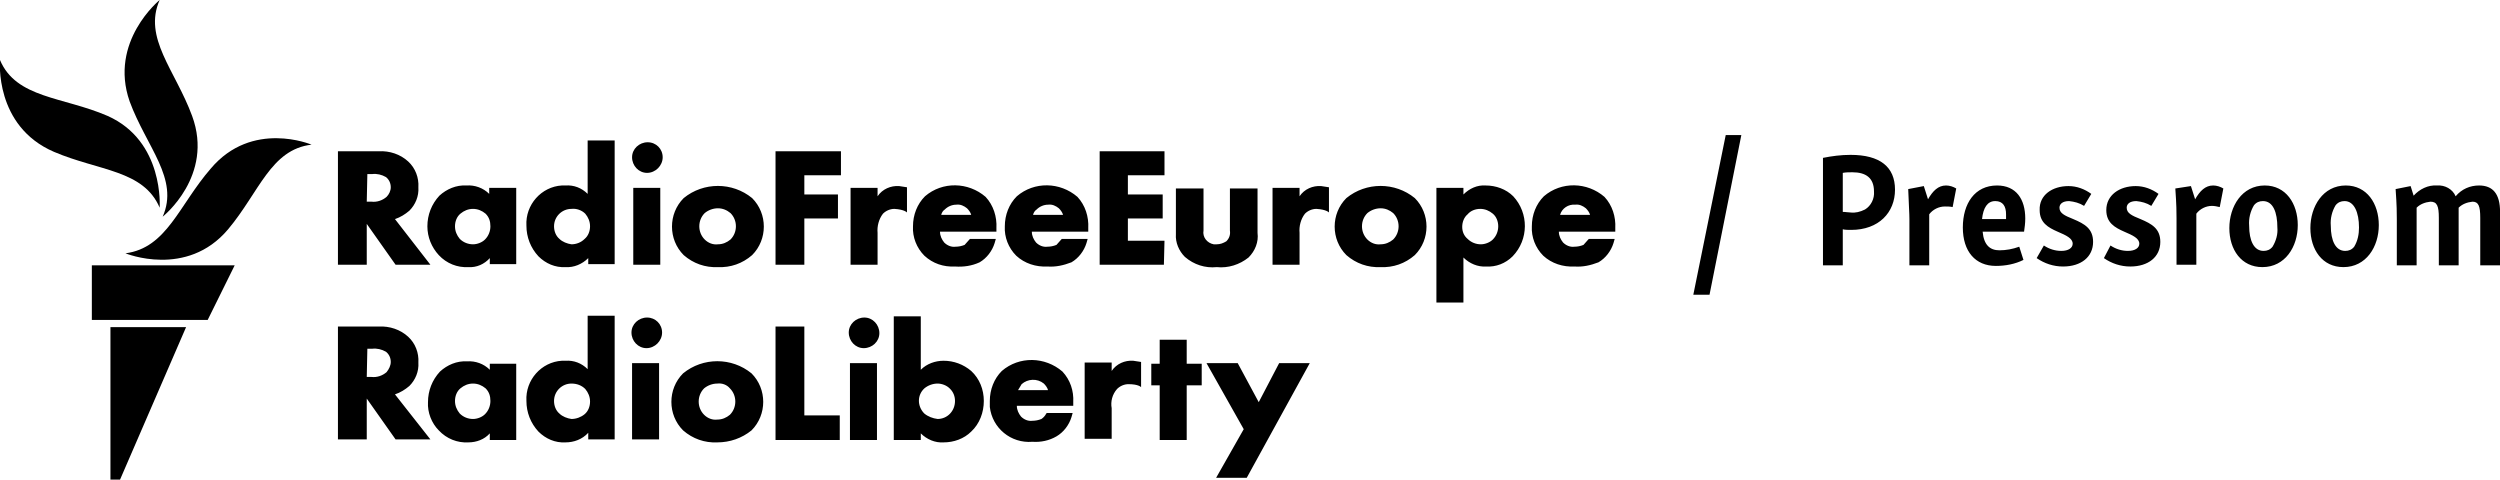
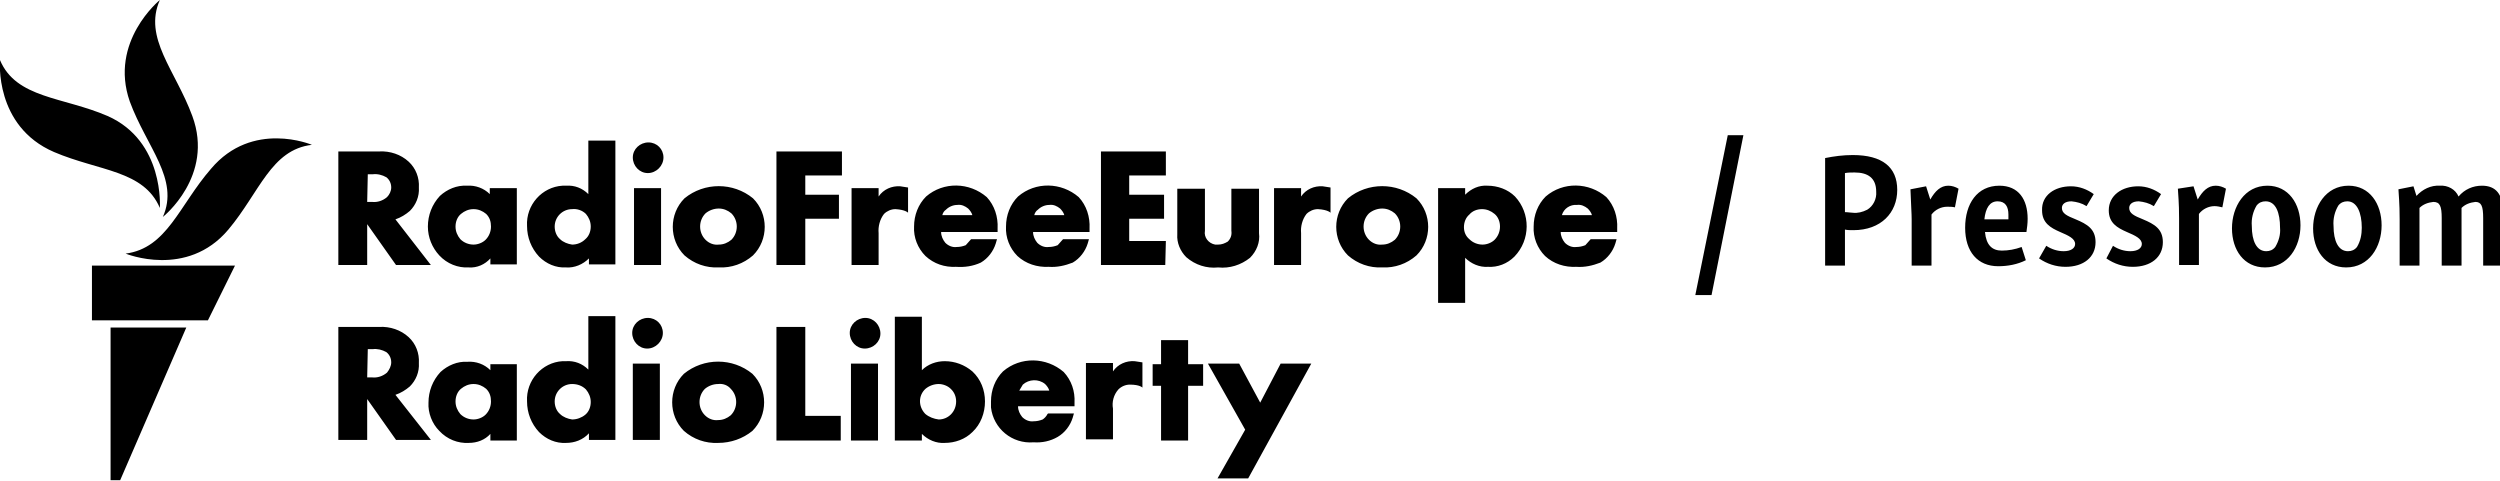
- <svg width="416.49" height="79.9" data-name="Layer 1">
+ <svg version="1.1" data-name="Layer 1" viewBox="0 0 416 80" style="enable-background:new 0 0 270 80;">
  <path class="svg-logo__type" d="M308.3,25.8c4.9,0,7.4,2,7.4,5.8s-2.7,6.7-7.3,6.7c-0.5,0-1,0-1.4-0.1v6h-3.3V26.3C305.2,26,306.7,25.8,308.3,25.8    L308.3,25.8z M310.7,34.9c1-0.6,1.6-1.8,1.5-3c0-2.3-1.4-3.2-3.6-3.2c-0.5,0-1.1,0-1.6,0.1v6.5c0.5,0,0.9,0.1,1.3,0.1    C309.1,35.5,309.9,35.3,310.7,34.9L310.7,34.9z M320.5,31l0.7,2.2c0.8-1.4,1.7-2.3,3-2.3c0.6,0,1.2,0.2,1.7,0.5l-0.6,3.1    c-0.4-0.1-0.9-0.1-1.3-0.1c-1,0-2,0.5-2.6,1.3v8.5h-3.3v-7.7c0-1-0.1-2.2-0.2-5L320.5,31z M332.7,30.9c3.2,0,4.7,2.3,4.7,5.5    c0,0.8-0.1,1.5-0.2,2.2h-6.9c0.2,2.2,1.2,3.1,2.8,3.1c1.1,0,2.2-0.2,3.3-0.6l0.7,2.2c-1.4,0.7-3,1-4.6,1c-3.4,0-5.5-2.4-5.5-6.4    S329,30.9,332.7,30.9L332.7,30.9z M330.2,36.5h4c0-0.3,0-0.5,0-0.8c0-1.3-0.5-2.2-1.8-2.2C331.1,33.5,330.4,34.6,330.2,36.5z     M344.6,31c1.4,0,2.7,0.5,3.8,1.3l-1.2,2c-0.8-0.5-1.6-0.7-2.5-0.8c-1.1,0-1.6,0.5-1.6,1.1c0,0.9,0.8,1.3,2.3,1.9    c1.9,0.8,3.3,1.6,3.3,3.8c0,2.5-2,4.1-5,4.1c-1.6,0-3.1-0.5-4.4-1.4l1.2-2.1c0.9,0.6,1.9,0.9,2.9,0.9c1.2,0,1.9-0.5,1.9-1.2    c0-0.9-1.1-1.4-2.5-2c-1.6-0.7-3-1.5-3-3.6C339.7,32.5,341.9,31,344.6,31L344.6,31z M355.8,31c1.4,0,2.7,0.5,3.8,1.3l-1.2,2    c-0.8-0.5-1.6-0.7-2.5-0.8c-1.1,0-1.6,0.5-1.6,1.1c0,0.9,0.8,1.3,2.3,1.9c1.9,0.8,3.3,1.6,3.3,3.8c0,2.5-2,4.1-5,4.1    c-1.6,0-3.1-0.5-4.4-1.4l1.1-2.1c0.9,0.6,1.9,0.9,2.9,0.9c1.2,0,1.9-0.5,1.9-1.2c0-0.9-1.1-1.4-2.5-2c-1.6-0.7-3-1.5-3-3.6    C350.9,32.5,353.1,31,355.8,31z M365,31l0.7,2.2c0.8-1.4,1.7-2.3,3-2.3c0.6,0,1.2,0.2,1.7,0.5l-0.6,3.1c-0.4-0.1-0.9-0.2-1.3-0.2    c-1,0-2,0.5-2.6,1.3v8.5h-3.3v-7.7c0-1,0-2.2-0.2-5L365,31z M377.3,30.9c3.5,0,5.5,3,5.5,6.6s-2.1,7-5.9,7c-3.5,0-5.5-2.9-5.5-6.5    S373.5,30.9,377.3,30.9z M377,33.5c-0.6,0-1.1,0.2-1.5,0.7c-0.6,1-0.9,2.2-0.8,3.4c0,2.5,0.8,4.2,2.4,4.2c0.6,0,1.1-0.2,1.5-0.7    c0.6-1,0.9-2.1,0.8-3.2C379.4,35.4,378.7,33.5,377,33.5z M390.8,30.9c3.5,0,5.5,3,5.5,6.6s-2.1,7-5.9,7c-3.5,0-5.5-2.9-5.5-6.5    S387,30.9,390.8,30.9z M390.6,33.5c-0.6,0-1.1,0.2-1.5,0.7c-0.6,1-0.9,2.2-0.8,3.4c0,2.5,0.8,4.2,2.4,4.2c0.6,0,1.1-0.2,1.5-0.7    c0.6-1,0.8-2.1,0.8-3.2C393,35.4,392.2,33.5,390.6,33.5L390.6,33.5z M401.6,31l0.5,1.6c1-1.1,2.4-1.8,3.9-1.7    c1.3-0.1,2.6,0.6,3.1,1.8c1-1.2,2.4-1.8,3.9-1.8c2.3,0,3.5,1.4,3.5,4.4v8.9h-3.3v-7.9c0-2-0.3-2.7-1.3-2.7c-0.9,0.1-1.7,0.4-2.3,1    v9.6h-3.3v-7.9c0-2-0.3-2.7-1.4-2.7c-0.9,0.1-1.7,0.4-2.3,1v9.6h-3.3v-7.7c0-1,0-2.2-0.2-5L401.6,31z" />
  <path class="svg-logo__type" d="M287.5,22.5h2.6l-5.3,26.6h-2.7L287.5,22.5L287.5,22.5z" />
  <path class="svg-logo__type" d="M71.7,44.1h-5.8l-4.8-6.8v6.8h-4.8V25.2h6.8c1.8-0.1,3.6,0.5,4.9,1.7c1.2,1.1,1.8,2.7,1.7,4.3c0.1,1.5-0.5,2.9-1.5,3.9    c-0.7,0.6-1.5,1.1-2.4,1.4L71.7,44.1z M61.1,33.6h0.8c0.9,0.1,1.8-0.2,2.5-0.8c0.4-0.4,0.7-1,0.7-1.6c0-0.7-0.3-1.3-0.8-1.7    c-0.7-0.4-1.5-0.6-2.3-0.5h-0.8L61.1,33.6z M78,44.5c-1.8,0.1-3.6-0.6-4.9-2c-1.2-1.3-1.9-3-1.9-4.8c0-1.9,0.7-3.7,2-5.1    c1.2-1.1,2.8-1.8,4.5-1.7c1.4-0.1,2.8,0.4,3.8,1.4v-1H86V44h-4.4v-1C80.7,44,79.4,44.6,78,44.5z M78.8,34.8c-0.8,0-1.5,0.3-2.1,0.8    c-0.6,0.5-0.9,1.3-0.9,2.1c0,0.8,0.3,1.5,0.8,2.1c0.6,0.6,1.4,0.9,2.2,0.9c0.7,0,1.5-0.3,2-0.8c0.6-0.6,0.9-1.4,0.9-2.2    c0-0.8-0.2-1.5-0.8-2.1C80.3,35.1,79.6,34.8,78.8,34.8z M94.2,44.5c-1.7,0.1-3.3-0.6-4.5-1.8c-1.3-1.4-2-3.2-2-5.1    c-0.2-3.5,2.5-6.5,5.9-6.7c0.2,0,0.4,0,0.6,0c1.4-0.1,2.7,0.4,3.7,1.4v-8.9h4.5V44H98v-1C97,44,95.6,44.6,94.2,44.5z M95.2,34.8    c-1.6,0-2.9,1.3-2.9,2.9c0,0.8,0.3,1.6,0.9,2.1c0.5,0.5,1.3,0.8,2,0.9c0.8,0,1.6-0.3,2.2-0.9c0.6-0.5,0.9-1.3,0.9-2.1    c0-0.8-0.3-1.5-0.8-2.1C96.9,35,96,34.7,95.2,34.8z M110,44.1h-4.5V31.3h4.5V44.1z M107.8,28.8c-1.4,0-2.5-1.2-2.5-2.6    c0-1.4,1.2-2.5,2.6-2.5c1.4,0,2.5,1.1,2.5,2.5c0,0,0,0,0,0C110.4,27.6,109.2,28.8,107.8,28.8z M119.6,44.5c-2.1,0.1-4.1-0.6-5.7-2    c-2.6-2.6-2.6-6.9,0-9.5c3.3-2.7,8.1-2.7,11.4,0c2.6,2.6,2.6,6.9,0,9.5C123.7,43.9,121.7,44.6,119.6,44.5z M119.6,34.7    c-0.8,0-1.6,0.3-2.2,0.8c-1.2,1.2-1.2,3.2,0,4.4c0.6,0.6,1.4,0.9,2.2,0.8c0.8,0,1.5-0.3,2.1-0.8c1.2-1.2,1.2-3.2,0-4.4    C121.1,35,120.4,34.7,119.6,34.7z M134,44.1h-4.8V25.2h10.9v4H134v3.2h5.6v4H134L134,44.1L134,44.1z M193.9,44.1h-10.7V25.2H194v4    h-6.1v3.2h5.8v4h-5.8v3.7h6.1L193.9,44.1L193.9,44.1z M202.7,44.5c-1.9,0.2-3.8-0.4-5.3-1.7c-1-1-1.6-2.4-1.5-3.8v-7.6h4.6v7    c-0.2,1.1,0.6,2.1,1.7,2.3h0.5c0.6,0,1.1-0.2,1.6-0.5c0.5-0.5,0.7-1.1,0.6-1.8v-7h4.6v7.4c0.2,1.5-0.4,3-1.5,4.1    C206.5,44.1,204.6,44.7,202.7,44.5L202.7,44.5z M230,44.5c-2.1,0.1-4.1-0.6-5.7-2c-2.6-2.6-2.6-6.9,0-9.5c3.3-2.7,8.1-2.7,11.4,0    c2.6,2.6,2.6,6.9,0,9.5C234.1,43.9,232.1,44.6,230,44.5z M230,34.7c-0.8,0-1.6,0.3-2.2,0.8c-1.2,1.2-1.2,3.2,0,4.4    c0.6,0.6,1.4,0.9,2.2,0.8c0.8,0,1.5-0.3,2.1-0.8c1.2-1.2,1.2-3.2,0-4.4C231.5,35,230.8,34.7,230,34.7z M243.8,50.4h-4.5V31.3h4.5    v1.1c1-1,2.3-1.6,3.7-1.5c1.7,0,3.4,0.6,4.6,1.8c2.6,2.8,2.6,7.2-0.1,10c-1.2,1.2-2.8,1.8-4.4,1.7c-1.4,0.1-2.8-0.5-3.8-1.5V50.4z     M246.6,34.8c-0.8,0-1.6,0.3-2.1,0.9c-0.6,0.5-0.9,1.3-0.9,2.1c0,0.8,0.3,1.5,0.9,2c0.6,0.6,1.4,0.9,2.2,0.9c0.7,0,1.5-0.3,2-0.8    c0.6-0.6,0.9-1.4,0.9-2.2c0-0.8-0.3-1.6-0.9-2.1C248.1,35.1,247.4,34.8,246.6,34.8L246.6,34.8z M71.7,73.2h-5.8l-4.8-6.8v6.8h-4.8    V54.4h6.8c1.8-0.1,3.6,0.5,4.9,1.7c1.2,1.1,1.8,2.7,1.7,4.3c0.1,1.5-0.5,2.9-1.5,3.9c-0.7,0.6-1.5,1.1-2.4,1.4L71.7,73.2z     M61.1,62.8h0.8c0.9,0.1,1.8-0.2,2.5-0.8c0.4-0.5,0.7-1.1,0.7-1.7c0-0.7-0.3-1.3-0.8-1.7c-0.7-0.4-1.5-0.6-2.3-0.5h-0.8L61.1,62.8    L61.1,62.8z M78,73.7c-1.8,0.1-3.6-0.6-4.9-2c-1.2-1.2-1.9-3-1.8-4.7c0-1.9,0.7-3.7,2-5.1c1.2-1.1,2.8-1.8,4.5-1.7    c1.4-0.1,2.8,0.4,3.8,1.4v-1H86v12.7h-4.4v-1.1C80.7,73.2,79.4,73.7,78,73.7z M78.8,63.9c-0.8,0-1.5,0.3-2.1,0.8    c-0.6,0.5-0.9,1.3-0.9,2.1c0,0.8,0.3,1.5,0.8,2.1c0.6,0.6,1.4,0.9,2.2,0.9c0.7,0,1.5-0.3,2-0.8c0.6-0.6,0.9-1.4,0.9-2.2    c0-0.8-0.2-1.5-0.8-2.1C80.3,64.2,79.6,63.9,78.8,63.9z M94.2,73.7c-1.7,0.1-3.3-0.6-4.5-1.8c-1.3-1.4-2-3.2-2-5.1    c-0.2-3.5,2.5-6.5,5.9-6.7c0.2,0,0.4,0,0.6,0c1.4-0.1,2.7,0.4,3.7,1.4v-8.9h4.5v20.6H98v-1.1C97,73.2,95.6,73.7,94.2,73.7z     M95.2,63.9c-1.6,0-2.9,1.3-2.9,2.9c0,0.8,0.3,1.6,0.9,2.1c0.5,0.5,1.3,0.8,2,0.9c0.8,0,1.6-0.3,2.2-0.8c0.6-0.5,0.9-1.3,0.9-2.1    c0-0.8-0.3-1.5-0.8-2.1C96.9,64.2,96.1,63.9,95.2,63.9z M109.8,73.2h-4.5V60.5h4.5V73.2z M107.7,58c-1.4,0-2.5-1.2-2.5-2.6    c0-1.4,1.2-2.5,2.6-2.5c1.4,0,2.5,1.1,2.5,2.5c0,0,0,0,0,0C110.3,56.8,109.1,58,107.7,58z M119.5,73.7c-2.1,0.1-4.1-0.6-5.7-2    c-2.6-2.6-2.6-6.9,0-9.5c3.3-2.7,8.1-2.7,11.4,0c2.6,2.6,2.6,6.9,0,9.5C123.6,73,121.6,73.7,119.5,73.7z M119.5,63.9    c-0.8,0-1.6,0.3-2.2,0.8c-1.2,1.2-1.2,3.2,0,4.4c0.6,0.6,1.4,0.9,2.2,0.8c0.8,0,1.5-0.3,2.1-0.8c1.2-1.2,1.2-3.2,0-4.4    C121.1,64.1,120.3,63.8,119.5,63.9z M139.9,73.3h-10.7V54.4h4.8v14.8h5.9V73.3z M146.1,73.3h-4.5V60.5h4.5V73.3z M143.9,58    c-1.4,0-2.5-1.2-2.5-2.6c0-1.4,1.2-2.5,2.6-2.5c1.4,0,2.5,1.2,2.5,2.6C146.5,56.9,145.3,58,143.9,58z M157.2,73.7    c-1.4,0.1-2.8-0.5-3.8-1.5v1.1h-4.5V52.7h4.5v8.9c1-1,2.4-1.5,3.8-1.5c1.7,0,3.3,0.6,4.6,1.7c1.4,1.3,2.1,3.1,2.1,5    c0,1.9-0.7,3.8-2.1,5.1C160.6,73.1,158.9,73.7,157.2,73.7z M156.2,63.9c-0.8,0-1.6,0.3-2.2,0.8c-1.2,1.1-1.2,2.9-0.1,4.1l0.1,0.1    c0.6,0.5,1.4,0.8,2.2,0.9c1.6,0,2.9-1.3,2.9-3c0-0.8-0.3-1.5-0.8-2l-0.1-0.1C157.7,64.2,156.9,63.9,156.2,63.9z M197.7,73.3h-4.5    v-9.1h-1.4v-3.6h1.4v-4h4.5v4h2.5v3.6h-2.5V73.3z M207.7,79.6h-5.1l4.6-8.1l-6.2-11h5.2l3.5,6.5l3.4-6.5h5.1L207.7,79.6z     M159.1,44.4c-1.9,0.1-3.7-0.5-5.1-1.8c-1.3-1.3-2-3.1-1.9-4.9c0-1.9,0.7-3.7,2-5c2.9-2.5,7.2-2.4,10.1,0.1c1.3,1.4,1.9,3.3,1.8,5.2    v0.6h-9.4c0,0.7,0.3,1.3,0.7,1.8c0.5,0.5,1.2,0.8,1.9,0.7c0.5,0,1-0.1,1.5-0.3l0.8-0.9l0.1-0.1h4.3l-0.2,0.7    c-0.4,1.3-1.3,2.5-2.5,3.2C161.9,44.3,160.5,44.5,159.1,44.4z M156.8,35.8h5c-0.1-0.4-0.4-0.8-0.7-1.1c-0.5-0.4-1.1-0.7-1.8-0.6    c-0.7,0-1.4,0.3-1.9,0.8C157.1,35.1,156.9,35.4,156.8,35.8z M174.5,44.4c-1.9,0.1-3.8-0.5-5.2-1.8c-1.3-1.3-2-3.1-1.9-4.9    c0-1.9,0.7-3.7,2-5c2.9-2.5,7.2-2.4,10.1,0.1c1.3,1.4,1.9,3.3,1.8,5.2v0.6h-9.4c0,0.7,0.3,1.3,0.7,1.8c0.5,0.5,1.2,0.8,1.9,0.7    c0.5,0,1-0.1,1.5-0.3l0.8-0.9l0.1-0.1h4.3l-0.2,0.7c-0.4,1.3-1.3,2.5-2.5,3.2C177.2,44.2,175.9,44.5,174.5,44.4L174.5,44.4z     M172.1,35.8h5c-0.1-0.4-0.4-0.8-0.7-1.1c-0.5-0.4-1.1-0.7-1.8-0.6c-0.7,0-1.4,0.3-1.9,0.8C172.4,35.1,172.2,35.4,172.1,35.8z     M262.3,44.4c-1.9,0.1-3.8-0.5-5.2-1.8c-1.3-1.3-2-3.1-1.9-4.9c0-1.9,0.7-3.7,2-5c2.9-2.5,7.2-2.4,10.1,0.1c1.3,1.4,1.9,3.3,1.8,5.2    v0.6h-9.4c0,0.7,0.3,1.3,0.7,1.8c0.5,0.5,1.2,0.8,1.9,0.7c0.5,0,1-0.1,1.5-0.3l0.8-0.9l0.1-0.1h4.3l-0.2,0.7    c-0.4,1.3-1.3,2.5-2.5,3.2C265,44.2,263.7,44.5,262.3,44.4L262.3,44.4z M259.9,35.8h5c-0.1-0.4-0.4-0.8-0.7-1.1    c-0.5-0.4-1.1-0.7-1.8-0.6C261.3,34,260.2,34.7,259.9,35.8z M172,73.6c-3.6,0.3-6.7-2.3-7.1-5.8c0,0,0,0,0,0v-1c0-1.9,0.7-3.7,2-5    c2.9-2.5,7.2-2.4,10.1,0.1c1.3,1.4,1.9,3.2,1.8,5.1v0.6h-9.4c0,0.7,0.3,1.3,0.7,1.8c0.5,0.5,1.2,0.8,1.9,0.7c0.5,0,1-0.1,1.5-0.3    c0.3-0.2,0.6-0.5,0.8-0.9l0.1-0.1h4.3l-0.2,0.7c-0.4,1.3-1.3,2.5-2.5,3.2C174.8,73.4,173.4,73.7,172,73.6L172,73.6z M169.6,65h5    c-0.1-0.4-0.4-0.8-0.7-1.1c-1.1-0.9-2.7-0.8-3.7,0.1L169.6,65z M216.5,44.1H212V31.3h4.5v1.4c0.8-1.2,2.2-1.8,3.6-1.7l1.3,0.2v4.2    c0,0-0.4-0.5-2.1-0.6c-0.7,0-1.4,0.3-1.9,0.8c-0.7,0.9-1,2.1-0.9,3.2L216.5,44.1L216.5,44.1z M146.2,44.1h-4.5V31.3h4.5v1.4    c0.8-1.2,2.2-1.8,3.6-1.7l1.3,0.2v4.2c0,0-0.4-0.5-2.1-0.6c-0.7,0-1.4,0.3-1.9,0.8c-0.7,0.9-1,2.1-0.9,3.2L146.2,44.1L146.2,44.1z     M185.2,73.1h-4.5V60.4h4.5v1.4c0.8-1.2,2.2-1.8,3.6-1.7l1.3,0.2v4.2c0,0-0.4-0.5-2.1-0.5c-0.7,0-1.4,0.3-1.9,0.8    c-0.8,0.9-1.1,2.1-0.9,3.2L185.2,73.1L185.2,73.1z" />
  <g class="svg-logo__avatar">
-     <path d="M51.9,24.1C45.1,24.9,43.2,32,38,38.2c-6.9,8.2-17.1,4-17.1,4c6.9-0.9,8.9-8,14.2-14.1C42,19.9,51.9,24.1,51.9,24.1z" />
-     <path d="M27.1,36.1c0,0,8.6-6.8,4.9-16.8c-2.8-7.6-8.2-13-5.4-19.3c0,0-8.5,6.9-5,16.9C24.4,24.5,29.9,29.8,27.1,36.1z" />
-     <path d="M26.6,34.6c0,0,0.8-11.1-8.7-15.3C10.5,16.1,2.7,16.4,0,10c0,0-1,11,9,15.3C16.5,28.5,23.9,28.3,26.6,34.6z" />
+     <path d="M51.9,24.1C45.1,24.9,43.2,32,38,38.2c-6.9,8.2-17.1,4-17.1,4c6.9-0.9,8.9-8,14.2-14.1C42,19.9,51.9,24.1,51.9,24.1z M27.1,36.1c0,0,8.6-6.8,4.9-16.8c-2.8-7.6-8.2-13-5.4-19.3c0,0-8.5,6.9-5,16.9C24.4,24.5,29.9,29.8,27.1,36.1z M26.6,34.6c0,0,0.8-11.1-8.7-15.3C10.5,16.1,2.7,16.4,0,10c0,0-1,11,9,15.3C16.5,28.5,23.9,28.3,26.6,34.6z" />
    <polygon points="15.3,53.3 34.6,53.3 39.1,44.2 15.3,44.2  " />
    <polygon points="18.4,79.9 20,79.9 31,54.5 18.4,54.5  " />
  </g>
</svg>
